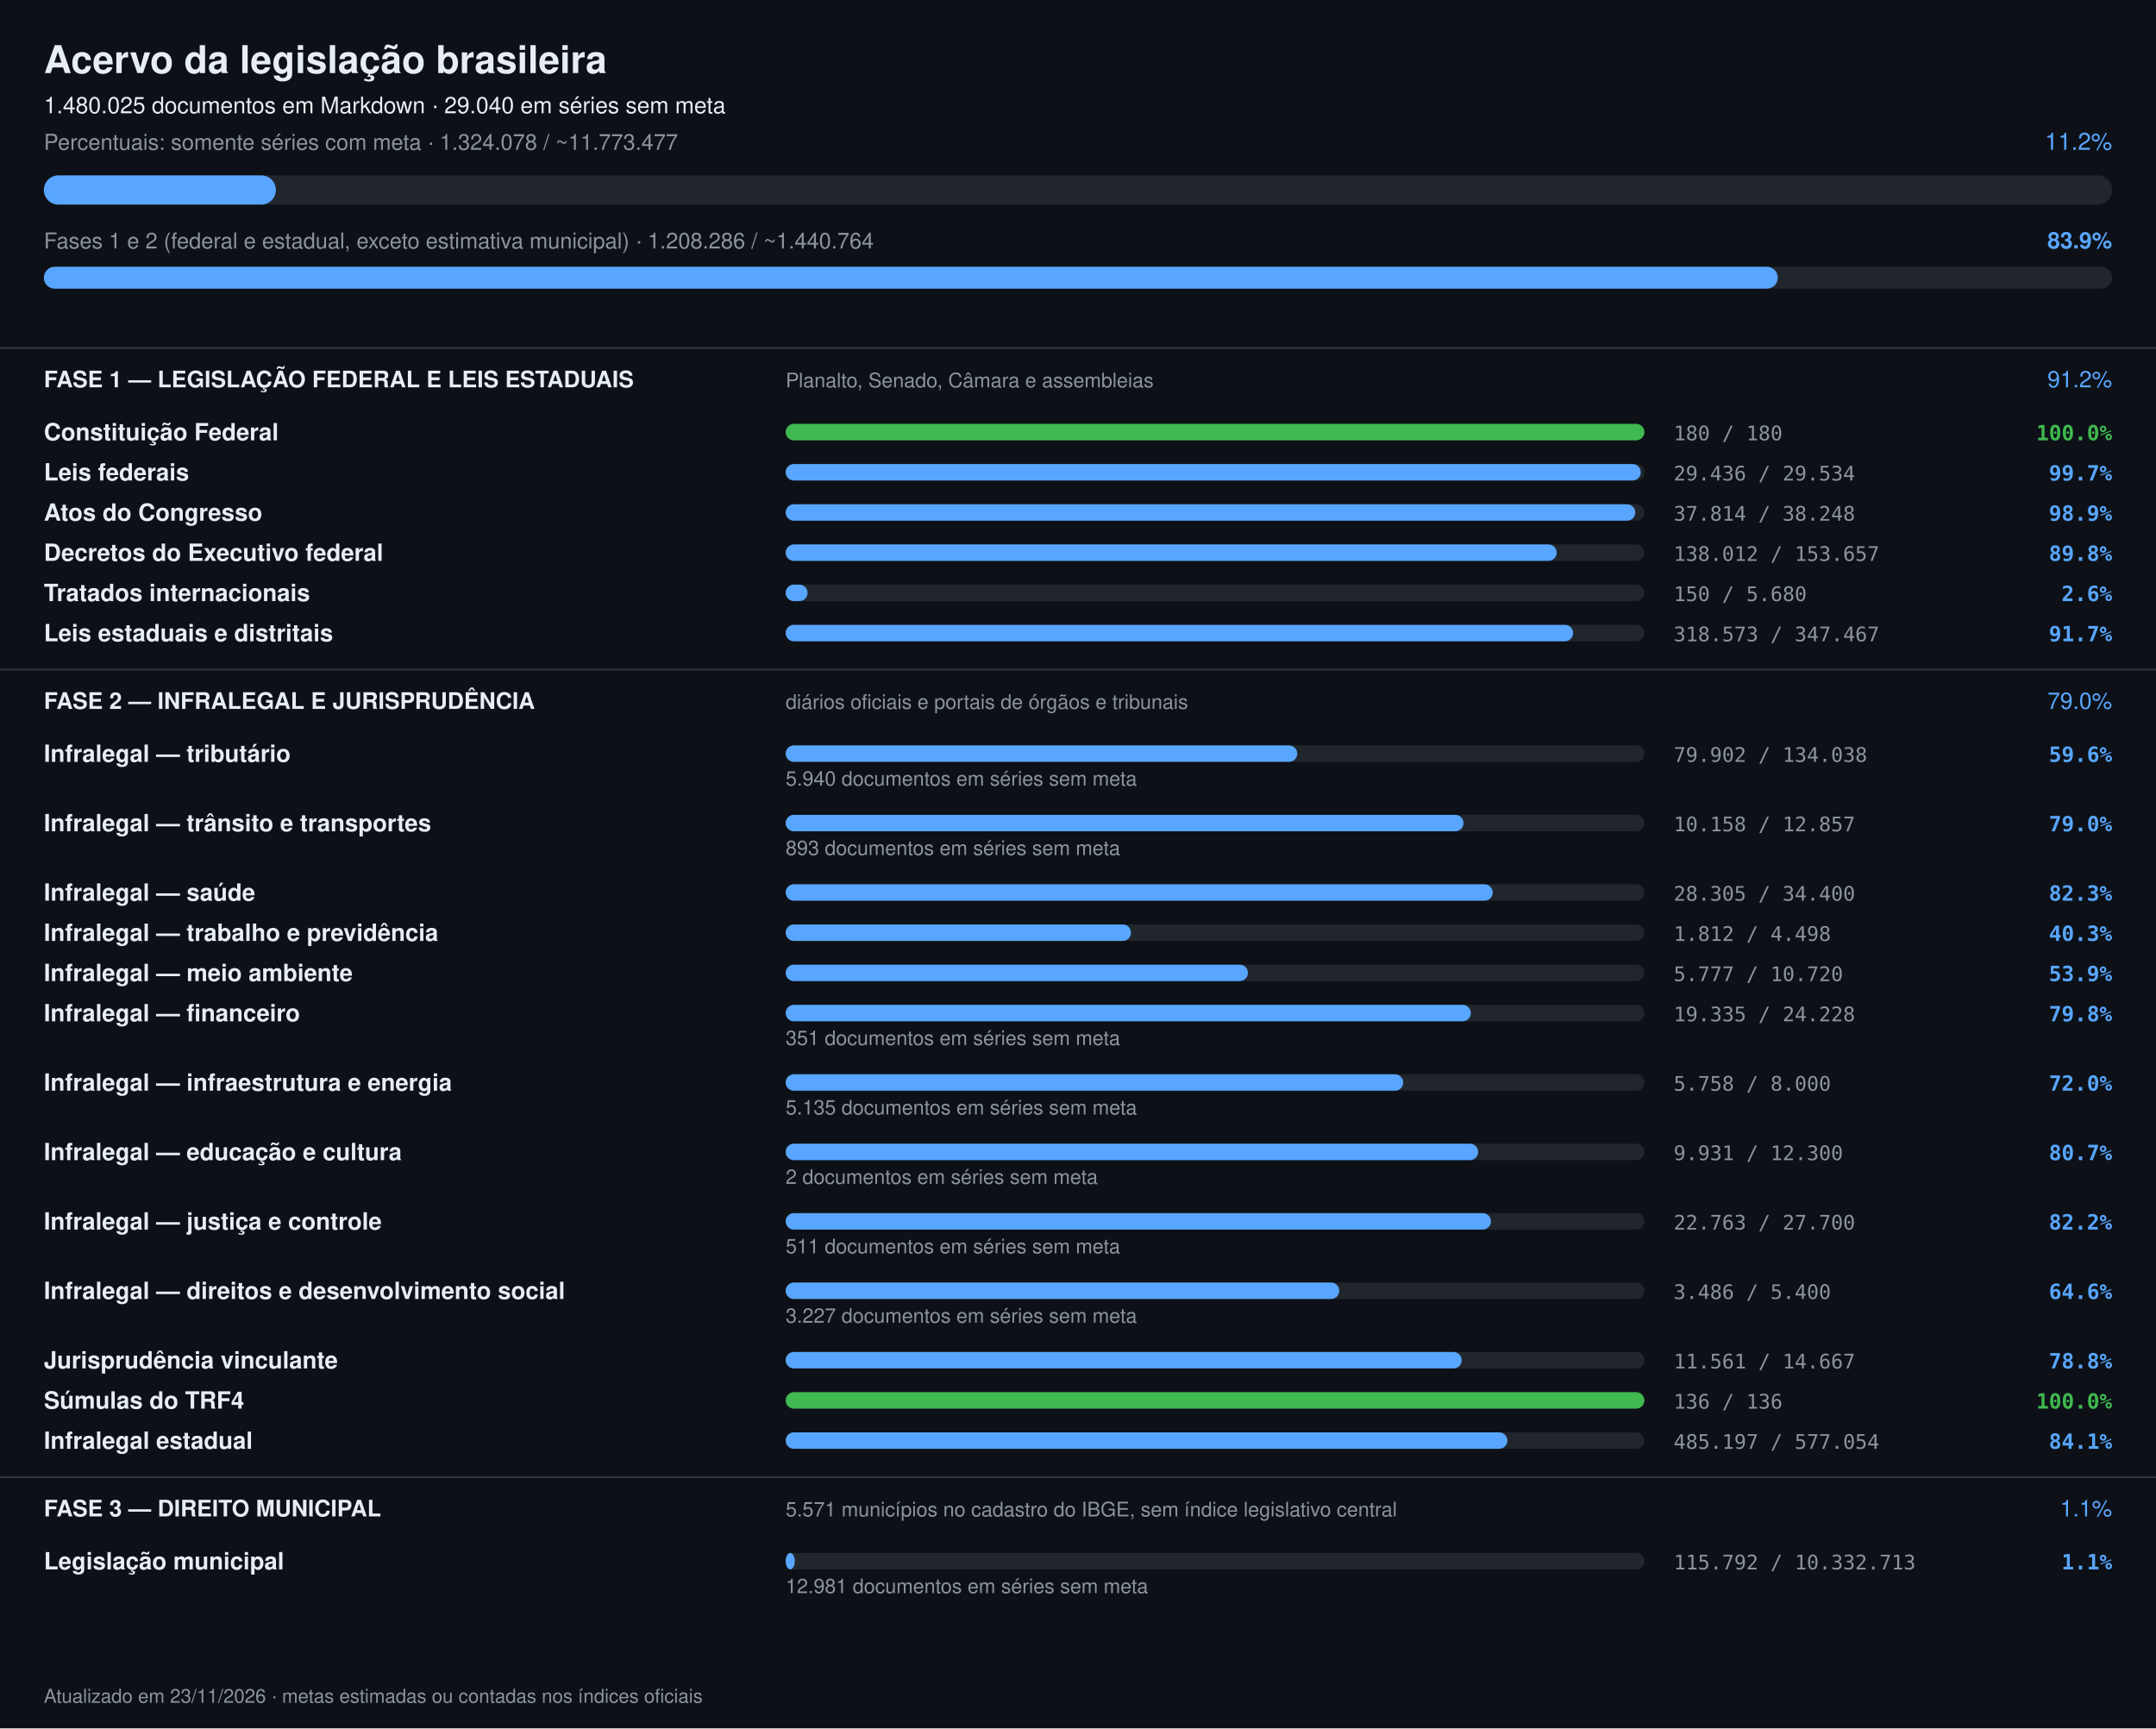
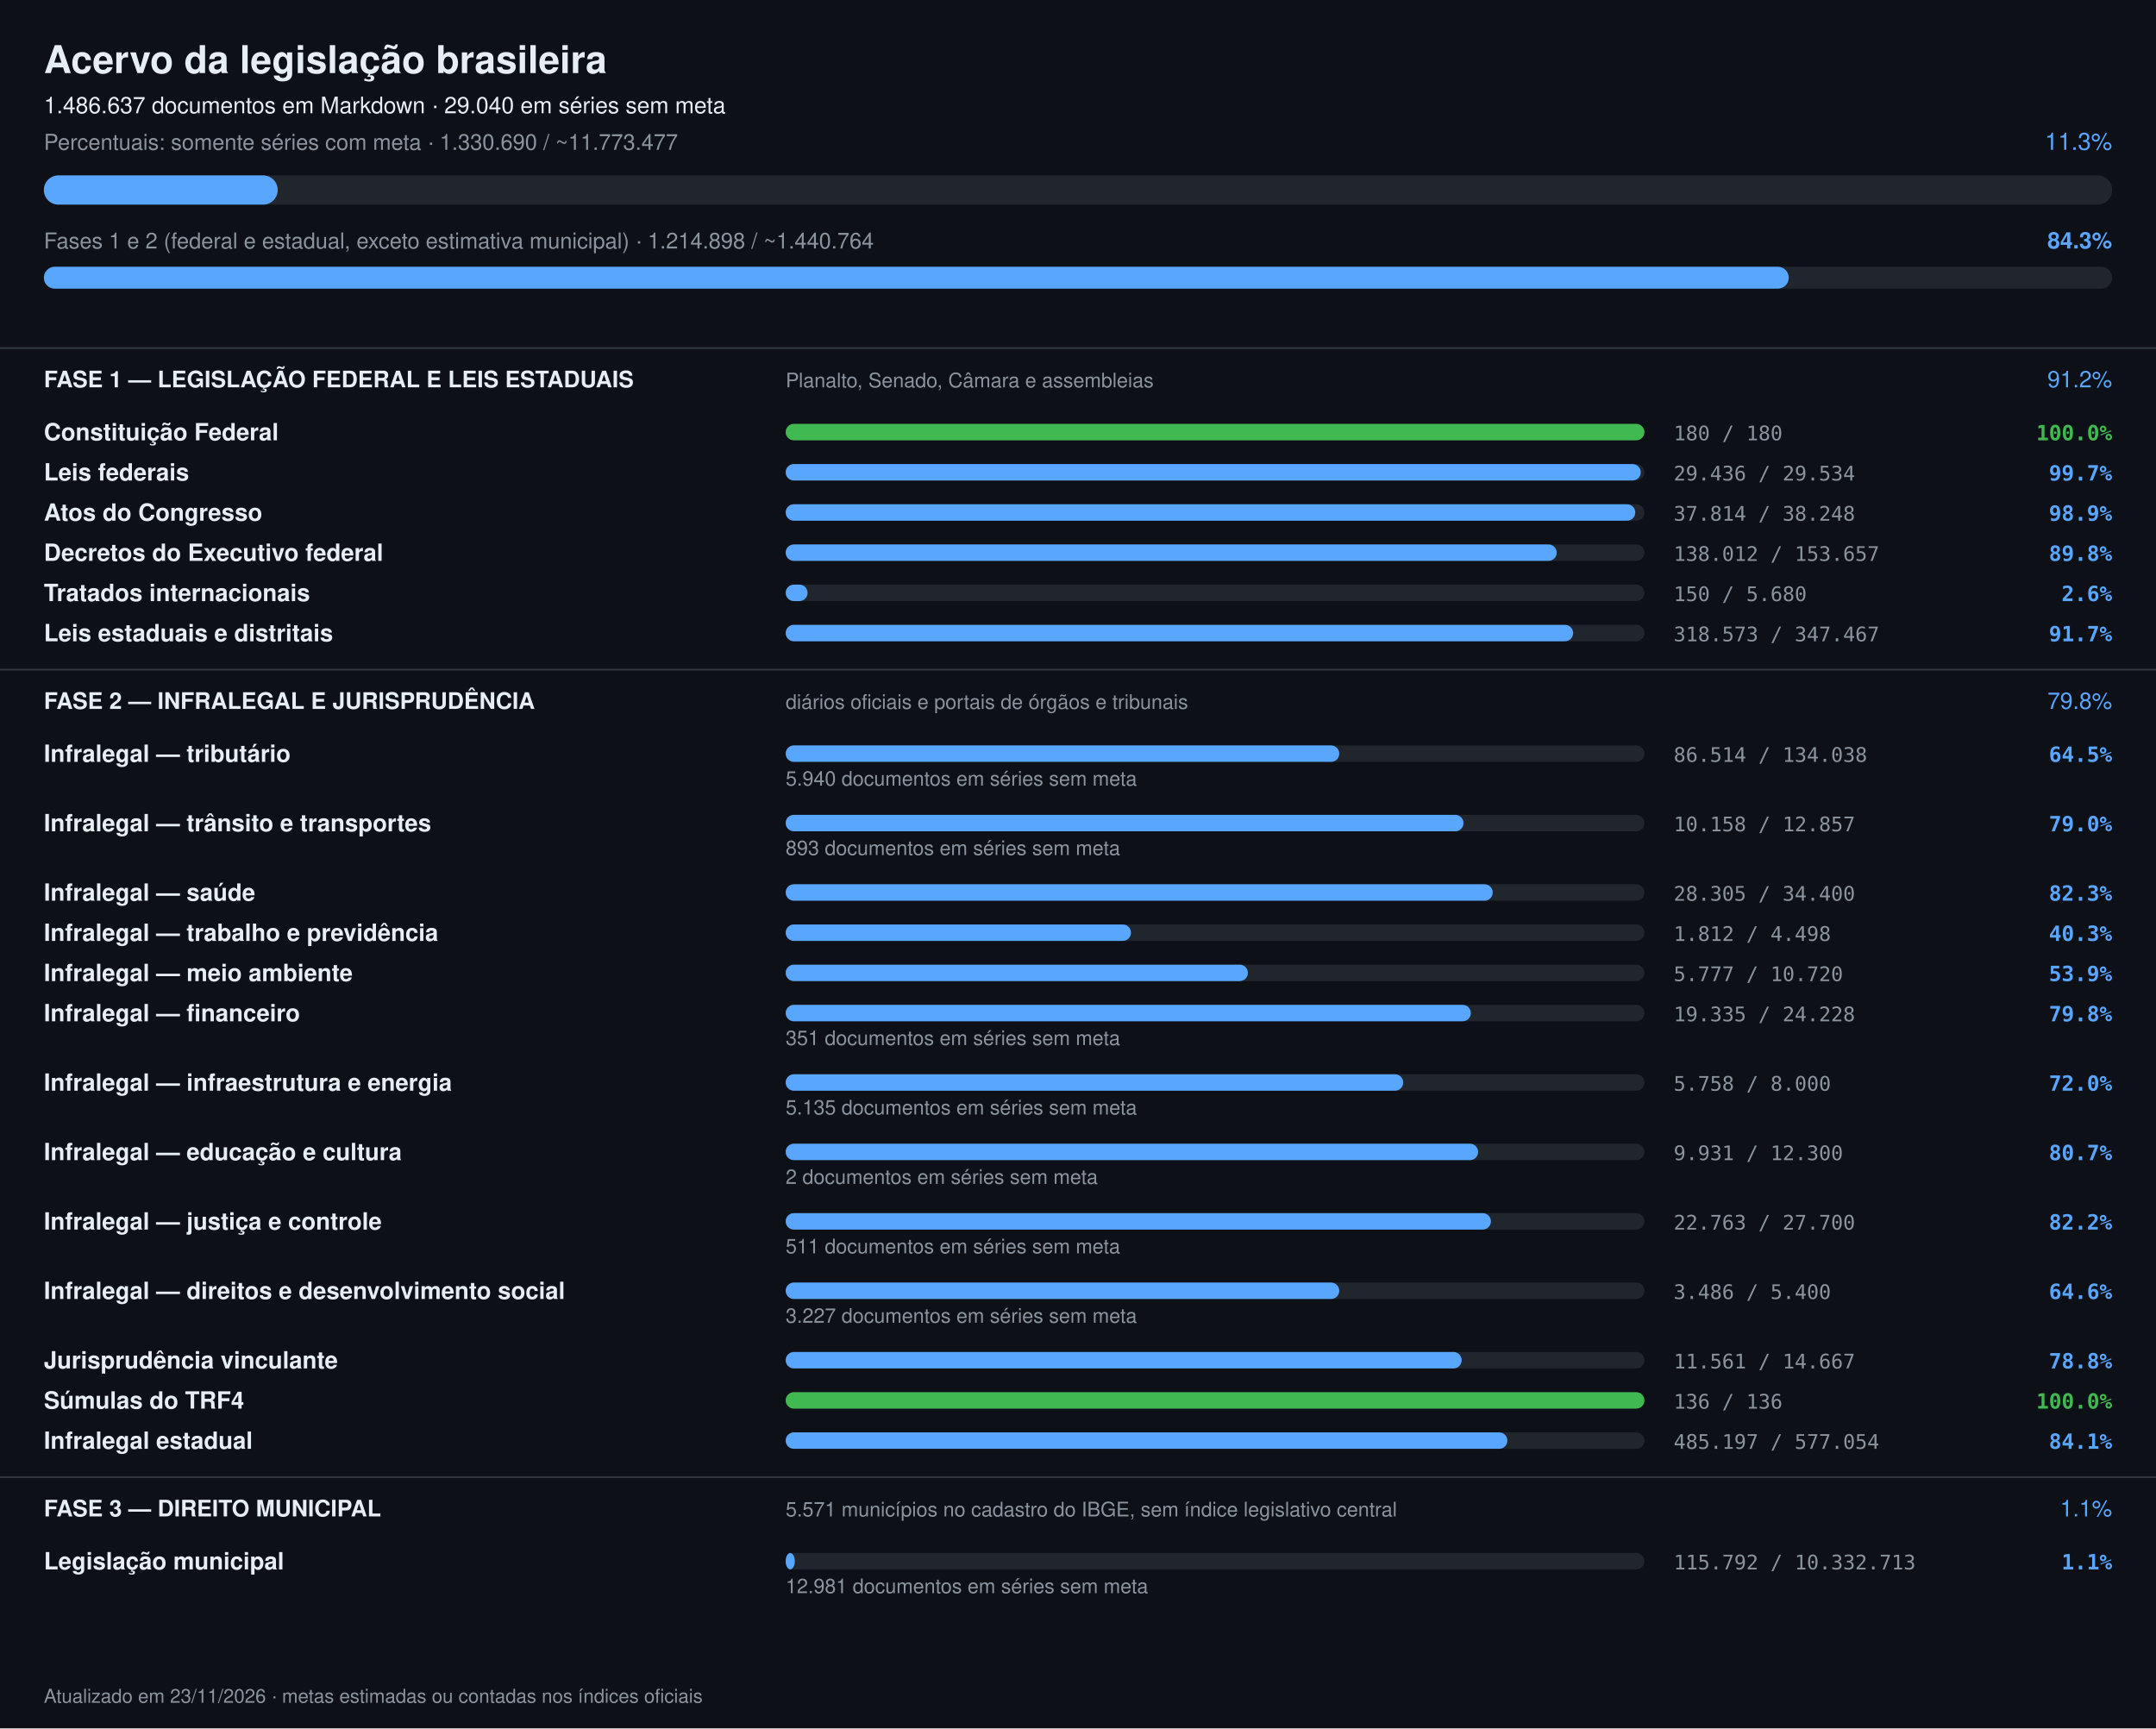
<svg xmlns="http://www.w3.org/2000/svg" width="1180" height="946" viewBox="0 0 1180 946" font-family="-apple-system,Segoe UI,Helvetica,Arial,sans-serif">
  <rect width="1180" height="946" fill="#0d1117" />
  <text x="24" y="40" font-size="21" font-weight="700" fill="#e6edf3">Acervo da legislação brasileira</text>
-   <text x="24" y="62" font-size="12.5" fill="#e6edf3">1.480.025 documentos em Markdown · 29.040 em séries sem meta</text>
-   <text x="24" y="82" font-size="12" fill="#8b949e">Percentuais: somente séries com meta · 1.324.078 / ~11.773.477</text>
-   <text x="1156" y="82" font-size="13" text-anchor="end" fill="#58a6ff">11.2%</text>
+   <text x="24" y="62" font-size="12.5" fill="#e6edf3">1.486.637 documentos em Markdown · 29.040 em séries sem meta</text>
+   <text x="24" y="82" font-size="12" fill="#8b949e">Percentuais: somente séries com meta · 1.330.690 / ~11.773.477</text>
+   <text x="1156" y="82" font-size="13" text-anchor="end" fill="#58a6ff">11.3%</text>
  <rect x="24" y="96" width="1132" height="16" rx="8" fill="#21262d" />
-   <rect x="24" y="96" width="127" height="16" rx="8" fill="#58a6ff" />
-   <text x="24" y="136" font-size="12" fill="#8b949e">Fases 1 e 2 (federal e estadual, exceto estimativa municipal) · 1.208.286 / ~1.440.764</text>
-   <text x="1156" y="136" font-size="12.5" font-weight="600" text-anchor="end" fill="#58a6ff">83.9%</text>
+   <rect x="24" y="96" width="128" height="16" rx="8" fill="#58a6ff" />
+   <text x="24" y="136" font-size="12" fill="#8b949e">Fases 1 e 2 (federal e estadual, exceto estimativa municipal) · 1.214.898 / ~1.440.764</text>
+   <text x="1156" y="136" font-size="12.5" font-weight="600" text-anchor="end" fill="#58a6ff">84.3%</text>
  <rect x="24" y="146" width="1132" height="12" rx="6" fill="#21262d" />
-   <rect x="24" y="146" width="949" height="12" rx="6" fill="#58a6ff" />
+   <rect x="24" y="146" width="955" height="12" rx="6" fill="#58a6ff" />
  <rect x="0" y="190" width="1180" height="1" fill="#30363d" />
  <text x="24" y="212" font-size="12.5" font-weight="700" fill="#e6edf3">FASE 1 — LEGISLAÇÃO FEDERAL E LEIS ESTADUAIS</text>
  <text x="430" y="212" font-size="11" fill="#8b949e">Planalto, Senado, Câmara e assembleias</text>
  <text x="1156" y="212" font-size="12.5" text-anchor="end" fill="#58a6ff">91.2%</text>
  <text x="24" y="241" font-size="13" font-weight="600" fill="#e6edf3">Constituição Federal</text>
  <rect x="430" y="232" width="470" height="9" rx="4.5" fill="#21262d" />
  <rect x="430" y="232" width="470" height="9" rx="4.5" fill="#3fb950" />
  <text x="916" y="241" font-size="11" fill="#8b949e" font-family="ui-monospace,monospace">180 / 180</text>
  <text x="1156" y="241" font-size="11.5" text-anchor="end" font-weight="600" fill="#3fb950" font-family="ui-monospace,monospace">100.0%</text>
  <text x="24" y="263" font-size="13" font-weight="600" fill="#e6edf3">Leis federais</text>
  <rect x="430" y="254" width="470" height="9" rx="4.5" fill="#21262d" />
  <rect x="430" y="254" width="468" height="9" rx="4.5" fill="#58a6ff" />
  <text x="916" y="263" font-size="11" fill="#8b949e" font-family="ui-monospace,monospace">29.436 / 29.534</text>
  <text x="1156" y="263" font-size="11.5" text-anchor="end" font-weight="600" fill="#58a6ff" font-family="ui-monospace,monospace">99.7%</text>
  <text x="24" y="285" font-size="13" font-weight="600" fill="#e6edf3">Atos do Congresso</text>
  <rect x="430" y="276" width="470" height="9" rx="4.5" fill="#21262d" />
  <rect x="430" y="276" width="465" height="9" rx="4.5" fill="#58a6ff" />
  <text x="916" y="285" font-size="11" fill="#8b949e" font-family="ui-monospace,monospace">37.814 / 38.248</text>
  <text x="1156" y="285" font-size="11.5" text-anchor="end" font-weight="600" fill="#58a6ff" font-family="ui-monospace,monospace">98.9%</text>
  <text x="24" y="307" font-size="13" font-weight="600" fill="#e6edf3">Decretos do Executivo federal</text>
  <rect x="430" y="298" width="470" height="9" rx="4.5" fill="#21262d" />
  <rect x="430" y="298" width="422" height="9" rx="4.5" fill="#58a6ff" />
  <text x="916" y="307" font-size="11" fill="#8b949e" font-family="ui-monospace,monospace">138.012 / 153.657</text>
  <text x="1156" y="307" font-size="11.5" text-anchor="end" font-weight="600" fill="#58a6ff" font-family="ui-monospace,monospace">89.8%</text>
  <text x="24" y="329" font-size="13" font-weight="600" fill="#e6edf3">Tratados internacionais</text>
  <rect x="430" y="320" width="470" height="9" rx="4.5" fill="#21262d" />
  <rect x="430" y="320" width="12" height="9" rx="4.5" fill="#58a6ff" />
  <text x="916" y="329" font-size="11" fill="#8b949e" font-family="ui-monospace,monospace">150 / 5.680</text>
  <text x="1156" y="329" font-size="11.5" text-anchor="end" font-weight="600" fill="#58a6ff" font-family="ui-monospace,monospace">2.6%</text>
  <text x="24" y="351" font-size="13" font-weight="600" fill="#e6edf3">Leis estaduais e distritais</text>
  <rect x="430" y="342" width="470" height="9" rx="4.5" fill="#21262d" />
  <rect x="430" y="342" width="431" height="9" rx="4.5" fill="#58a6ff" />
  <text x="916" y="351" font-size="11" fill="#8b949e" font-family="ui-monospace,monospace">318.573 / 347.467</text>
  <text x="1156" y="351" font-size="11.5" text-anchor="end" font-weight="600" fill="#58a6ff" font-family="ui-monospace,monospace">91.7%</text>
  <rect x="0" y="366" width="1180" height="1" fill="#30363d" />
  <text x="24" y="388" font-size="12.5" font-weight="700" fill="#e6edf3">FASE 2 — INFRALEGAL E JURISPRUDÊNCIA</text>
  <text x="430" y="388" font-size="11" fill="#8b949e">diários oficiais e portais de órgãos e tribunais</text>
-   <text x="1156" y="388" font-size="12.5" text-anchor="end" fill="#58a6ff">79.0%</text>
+   <text x="1156" y="388" font-size="12.5" text-anchor="end" fill="#58a6ff">79.8%</text>
  <text x="24" y="417" font-size="13" font-weight="600" fill="#e6edf3">Infralegal — tributário</text>
  <rect x="430" y="408" width="470" height="9" rx="4.5" fill="#21262d" />
-   <rect x="430" y="408" width="280" height="9" rx="4.5" fill="#58a6ff" />
-   <text x="916" y="417" font-size="11" fill="#8b949e" font-family="ui-monospace,monospace">79.902 / 134.038</text>
-   <text x="1156" y="417" font-size="11.5" text-anchor="end" font-weight="600" fill="#58a6ff" font-family="ui-monospace,monospace">59.6%</text>
+   <rect x="430" y="408" width="303" height="9" rx="4.5" fill="#58a6ff" />
+   <text x="916" y="417" font-size="11" fill="#8b949e" font-family="ui-monospace,monospace">86.514 / 134.038</text>
+   <text x="1156" y="417" font-size="11.5" text-anchor="end" font-weight="600" fill="#58a6ff" font-family="ui-monospace,monospace">64.5%</text>
  <text x="430" y="430" font-size="11" fill="#8b949e">5.940 documentos em séries sem meta</text>
  <text x="24" y="455" font-size="13" font-weight="600" fill="#e6edf3">Infralegal — trânsito e transportes</text>
  <rect x="430" y="446" width="470" height="9" rx="4.5" fill="#21262d" />
  <rect x="430" y="446" width="371" height="9" rx="4.5" fill="#58a6ff" />
  <text x="916" y="455" font-size="11" fill="#8b949e" font-family="ui-monospace,monospace">10.158 / 12.857</text>
  <text x="1156" y="455" font-size="11.5" text-anchor="end" font-weight="600" fill="#58a6ff" font-family="ui-monospace,monospace">79.0%</text>
  <text x="430" y="468" font-size="11" fill="#8b949e">893 documentos em séries sem meta</text>
  <text x="24" y="493" font-size="13" font-weight="600" fill="#e6edf3">Infralegal — saúde</text>
  <rect x="430" y="484" width="470" height="9" rx="4.5" fill="#21262d" />
  <rect x="430" y="484" width="387" height="9" rx="4.5" fill="#58a6ff" />
  <text x="916" y="493" font-size="11" fill="#8b949e" font-family="ui-monospace,monospace">28.305 / 34.400</text>
  <text x="1156" y="493" font-size="11.5" text-anchor="end" font-weight="600" fill="#58a6ff" font-family="ui-monospace,monospace">82.3%</text>
  <text x="24" y="515" font-size="13" font-weight="600" fill="#e6edf3">Infralegal — trabalho e previdência</text>
  <rect x="430" y="506" width="470" height="9" rx="4.5" fill="#21262d" />
  <rect x="430" y="506" width="189" height="9" rx="4.5" fill="#58a6ff" />
  <text x="916" y="515" font-size="11" fill="#8b949e" font-family="ui-monospace,monospace">1.812 / 4.498</text>
  <text x="1156" y="515" font-size="11.5" text-anchor="end" font-weight="600" fill="#58a6ff" font-family="ui-monospace,monospace">40.3%</text>
  <text x="24" y="537" font-size="13" font-weight="600" fill="#e6edf3">Infralegal — meio ambiente</text>
  <rect x="430" y="528" width="470" height="9" rx="4.5" fill="#21262d" />
  <rect x="430" y="528" width="253" height="9" rx="4.5" fill="#58a6ff" />
  <text x="916" y="537" font-size="11" fill="#8b949e" font-family="ui-monospace,monospace">5.777 / 10.720</text>
  <text x="1156" y="537" font-size="11.5" text-anchor="end" font-weight="600" fill="#58a6ff" font-family="ui-monospace,monospace">53.9%</text>
  <text x="24" y="559" font-size="13" font-weight="600" fill="#e6edf3">Infralegal — financeiro</text>
  <rect x="430" y="550" width="470" height="9" rx="4.5" fill="#21262d" />
  <rect x="430" y="550" width="375" height="9" rx="4.5" fill="#58a6ff" />
  <text x="916" y="559" font-size="11" fill="#8b949e" font-family="ui-monospace,monospace">19.335 / 24.228</text>
  <text x="1156" y="559" font-size="11.5" text-anchor="end" font-weight="600" fill="#58a6ff" font-family="ui-monospace,monospace">79.8%</text>
  <text x="430" y="572" font-size="11" fill="#8b949e">351 documentos em séries sem meta</text>
  <text x="24" y="597" font-size="13" font-weight="600" fill="#e6edf3">Infralegal — infraestrutura e energia</text>
  <rect x="430" y="588" width="470" height="9" rx="4.5" fill="#21262d" />
  <rect x="430" y="588" width="338" height="9" rx="4.5" fill="#58a6ff" />
  <text x="916" y="597" font-size="11" fill="#8b949e" font-family="ui-monospace,monospace">5.758 / 8.000</text>
  <text x="1156" y="597" font-size="11.5" text-anchor="end" font-weight="600" fill="#58a6ff" font-family="ui-monospace,monospace">72.0%</text>
  <text x="430" y="610" font-size="11" fill="#8b949e">5.135 documentos em séries sem meta</text>
  <text x="24" y="635" font-size="13" font-weight="600" fill="#e6edf3">Infralegal — educação e cultura</text>
  <rect x="430" y="626" width="470" height="9" rx="4.5" fill="#21262d" />
  <rect x="430" y="626" width="379" height="9" rx="4.5" fill="#58a6ff" />
  <text x="916" y="635" font-size="11" fill="#8b949e" font-family="ui-monospace,monospace">9.931 / 12.300</text>
  <text x="1156" y="635" font-size="11.5" text-anchor="end" font-weight="600" fill="#58a6ff" font-family="ui-monospace,monospace">80.7%</text>
  <text x="430" y="648" font-size="11" fill="#8b949e">2 documentos em séries sem meta</text>
  <text x="24" y="673" font-size="13" font-weight="600" fill="#e6edf3">Infralegal — justiça e controle</text>
  <rect x="430" y="664" width="470" height="9" rx="4.5" fill="#21262d" />
  <rect x="430" y="664" width="386" height="9" rx="4.5" fill="#58a6ff" />
  <text x="916" y="673" font-size="11" fill="#8b949e" font-family="ui-monospace,monospace">22.763 / 27.700</text>
  <text x="1156" y="673" font-size="11.5" text-anchor="end" font-weight="600" fill="#58a6ff" font-family="ui-monospace,monospace">82.2%</text>
  <text x="430" y="686" font-size="11" fill="#8b949e">511 documentos em séries sem meta</text>
  <text x="24" y="711" font-size="13" font-weight="600" fill="#e6edf3">Infralegal — direitos e desenvolvimento social</text>
  <rect x="430" y="702" width="470" height="9" rx="4.5" fill="#21262d" />
  <rect x="430" y="702" width="303" height="9" rx="4.5" fill="#58a6ff" />
  <text x="916" y="711" font-size="11" fill="#8b949e" font-family="ui-monospace,monospace">3.486 / 5.400</text>
  <text x="1156" y="711" font-size="11.5" text-anchor="end" font-weight="600" fill="#58a6ff" font-family="ui-monospace,monospace">64.6%</text>
  <text x="430" y="724" font-size="11" fill="#8b949e">3.227 documentos em séries sem meta</text>
  <text x="24" y="749" font-size="13" font-weight="600" fill="#e6edf3">Jurisprudência vinculante</text>
  <rect x="430" y="740" width="470" height="9" rx="4.5" fill="#21262d" />
  <rect x="430" y="740" width="370" height="9" rx="4.5" fill="#58a6ff" />
  <text x="916" y="749" font-size="11" fill="#8b949e" font-family="ui-monospace,monospace">11.561 / 14.667</text>
  <text x="1156" y="749" font-size="11.5" text-anchor="end" font-weight="600" fill="#58a6ff" font-family="ui-monospace,monospace">78.8%</text>
  <text x="24" y="771" font-size="13" font-weight="600" fill="#e6edf3">Súmulas do TRF4</text>
  <rect x="430" y="762" width="470" height="9" rx="4.5" fill="#21262d" />
  <rect x="430" y="762" width="470" height="9" rx="4.5" fill="#3fb950" />
  <text x="916" y="771" font-size="11" fill="#8b949e" font-family="ui-monospace,monospace">136 / 136</text>
  <text x="1156" y="771" font-size="11.5" text-anchor="end" font-weight="600" fill="#3fb950" font-family="ui-monospace,monospace">100.0%</text>
  <text x="24" y="793" font-size="13" font-weight="600" fill="#e6edf3">Infralegal estadual</text>
  <rect x="430" y="784" width="470" height="9" rx="4.5" fill="#21262d" />
  <rect x="430" y="784" width="395" height="9" rx="4.5" fill="#58a6ff" />
  <text x="916" y="793" font-size="11" fill="#8b949e" font-family="ui-monospace,monospace">485.197 / 577.054</text>
  <text x="1156" y="793" font-size="11.5" text-anchor="end" font-weight="600" fill="#58a6ff" font-family="ui-monospace,monospace">84.1%</text>
  <rect x="0" y="808" width="1180" height="1" fill="#30363d" />
  <text x="24" y="830" font-size="12.5" font-weight="700" fill="#e6edf3">FASE 3 — DIREITO MUNICIPAL</text>
  <text x="430" y="830" font-size="11" fill="#8b949e">5.571 municípios no cadastro do IBGE, sem índice legislativo central</text>
  <text x="1156" y="830" font-size="12.5" text-anchor="end" fill="#58a6ff">1.1%</text>
  <text x="24" y="859" font-size="13" font-weight="600" fill="#e6edf3">Legislação municipal</text>
  <rect x="430" y="850" width="470" height="9" rx="4.5" fill="#21262d" />
  <rect x="430" y="850" width="5" height="9" rx="4.5" fill="#58a6ff" />
  <text x="916" y="859" font-size="11" fill="#8b949e" font-family="ui-monospace,monospace">115.792 / 10.332.713</text>
  <text x="1156" y="859" font-size="11.5" text-anchor="end" font-weight="600" fill="#58a6ff" font-family="ui-monospace,monospace">1.1%</text>
  <text x="430" y="872" font-size="11" fill="#8b949e">12.981 documentos em séries sem meta</text>
  <text x="24" y="932" font-size="10.5" fill="#8b949e">Atualizado em 23/11/2026 · metas estimadas ou contadas nos índices oficiais</text>
</svg>
